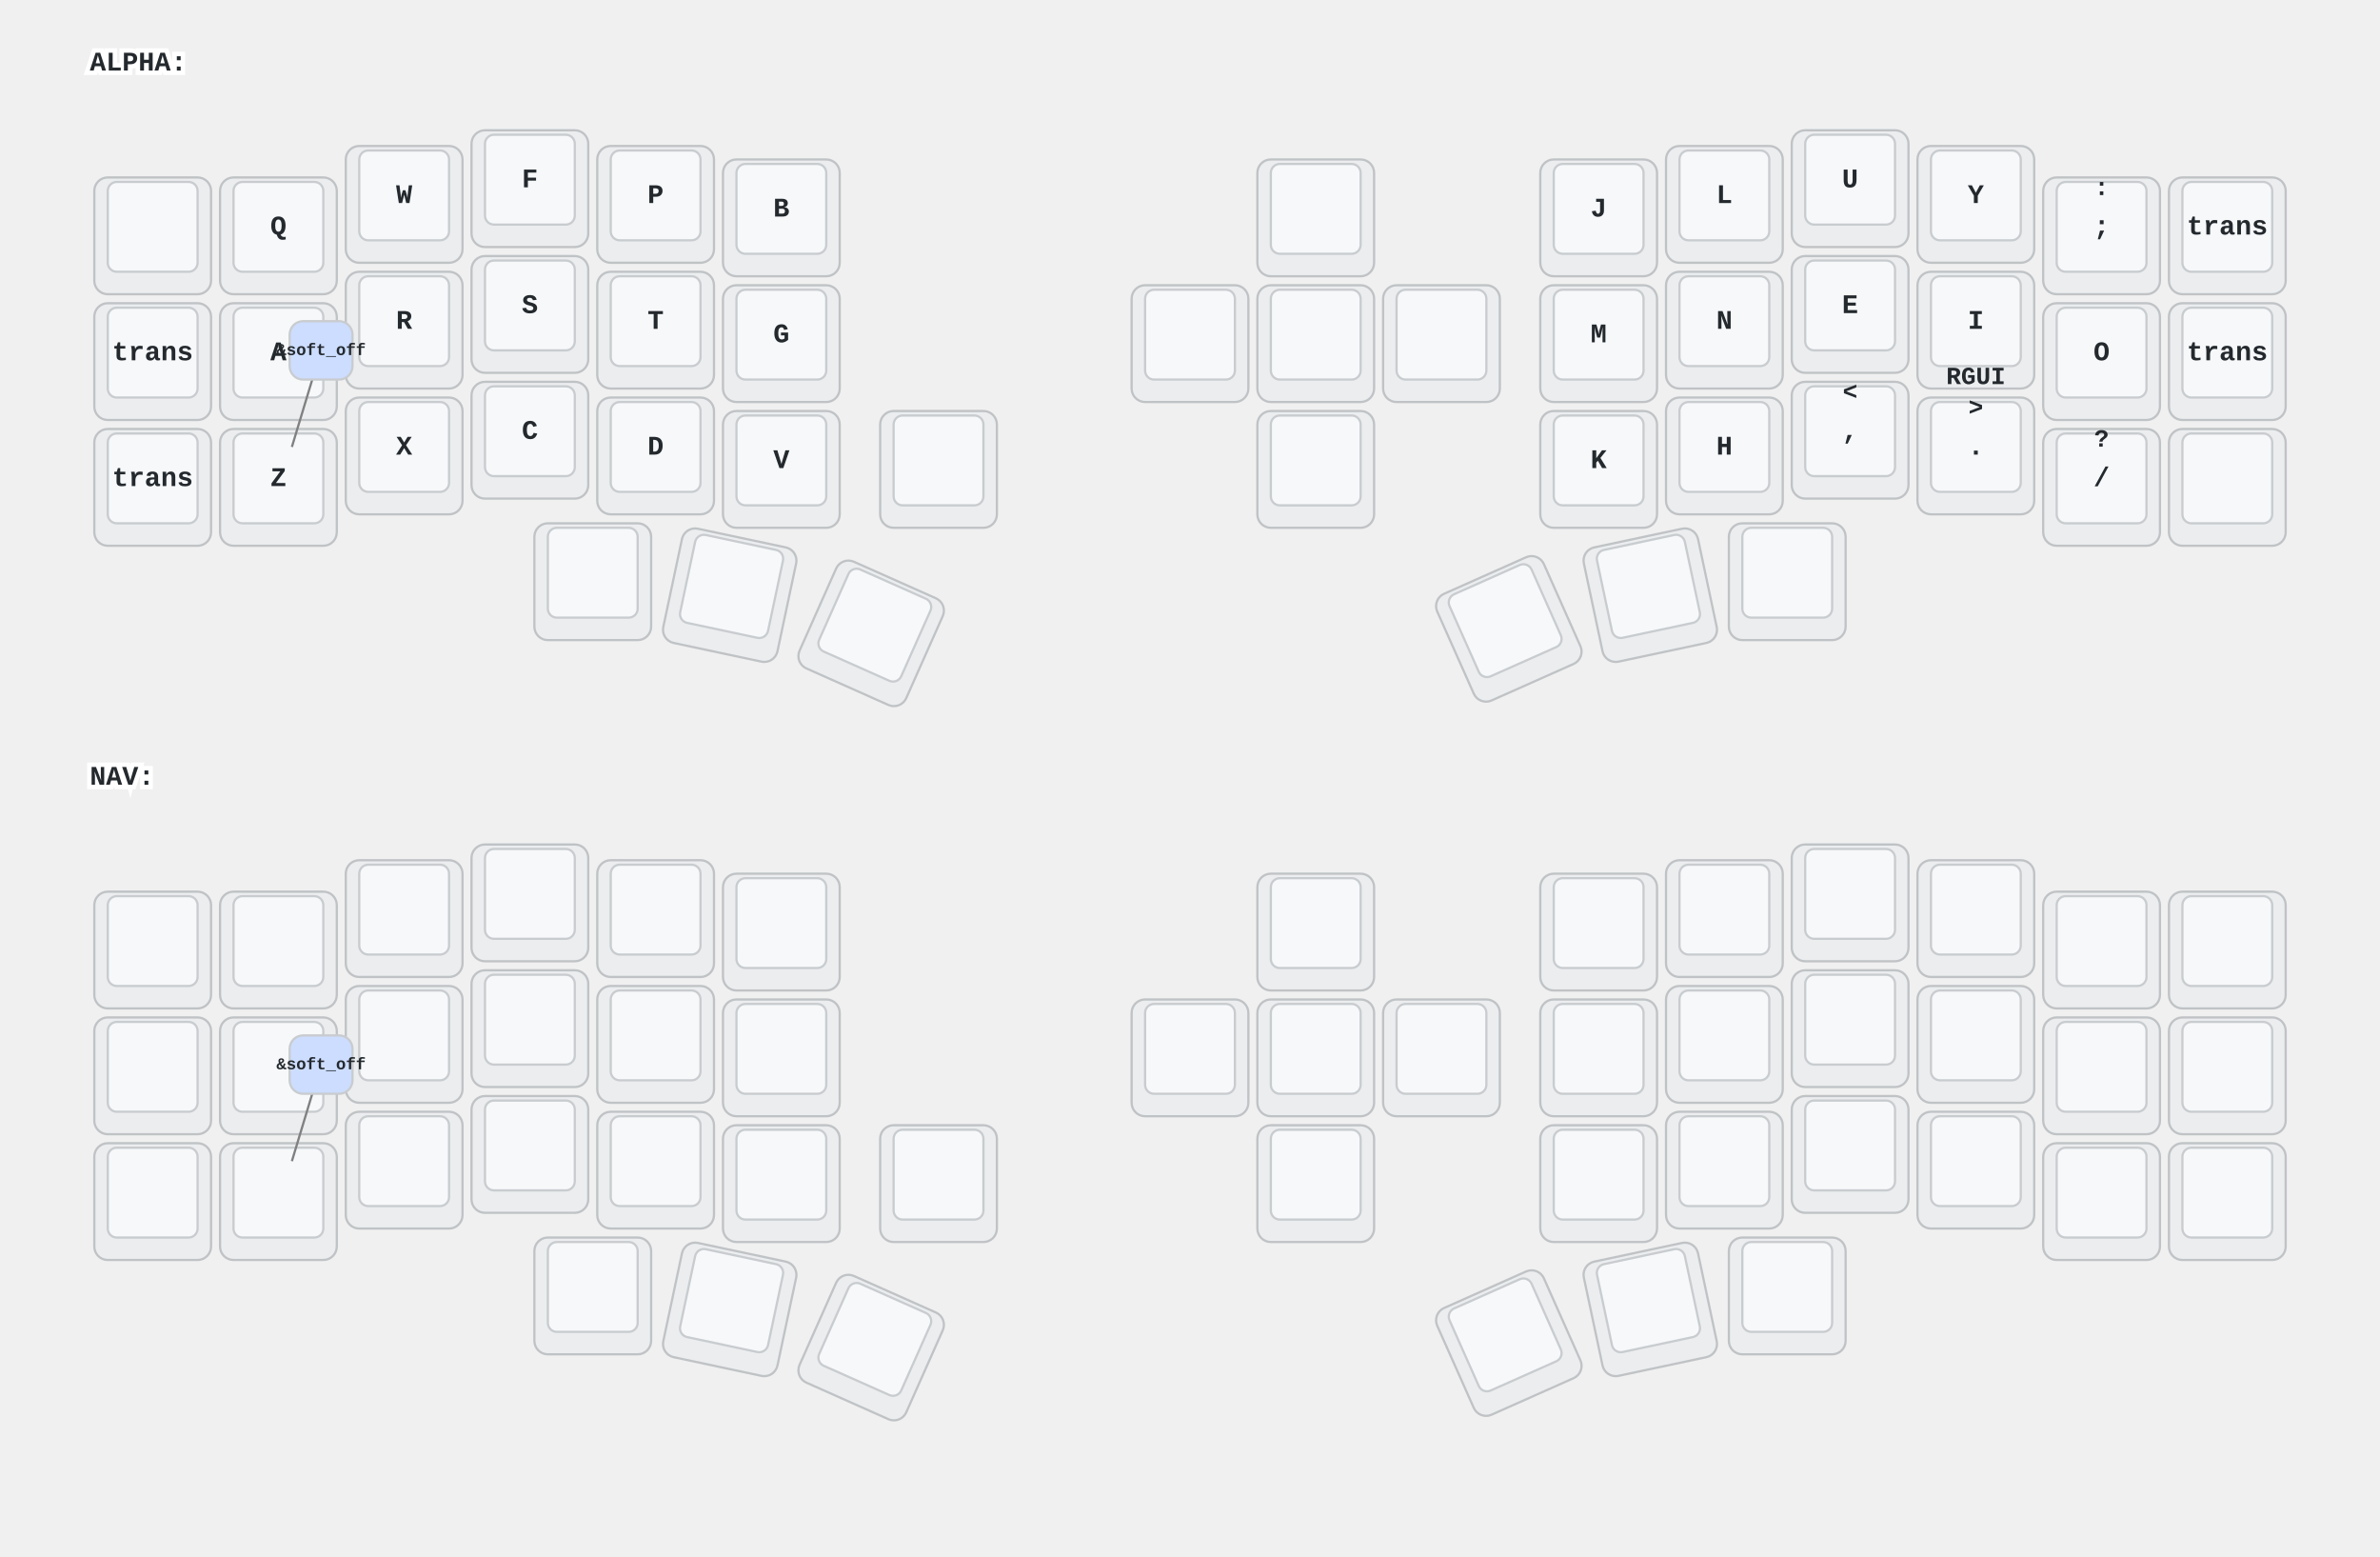
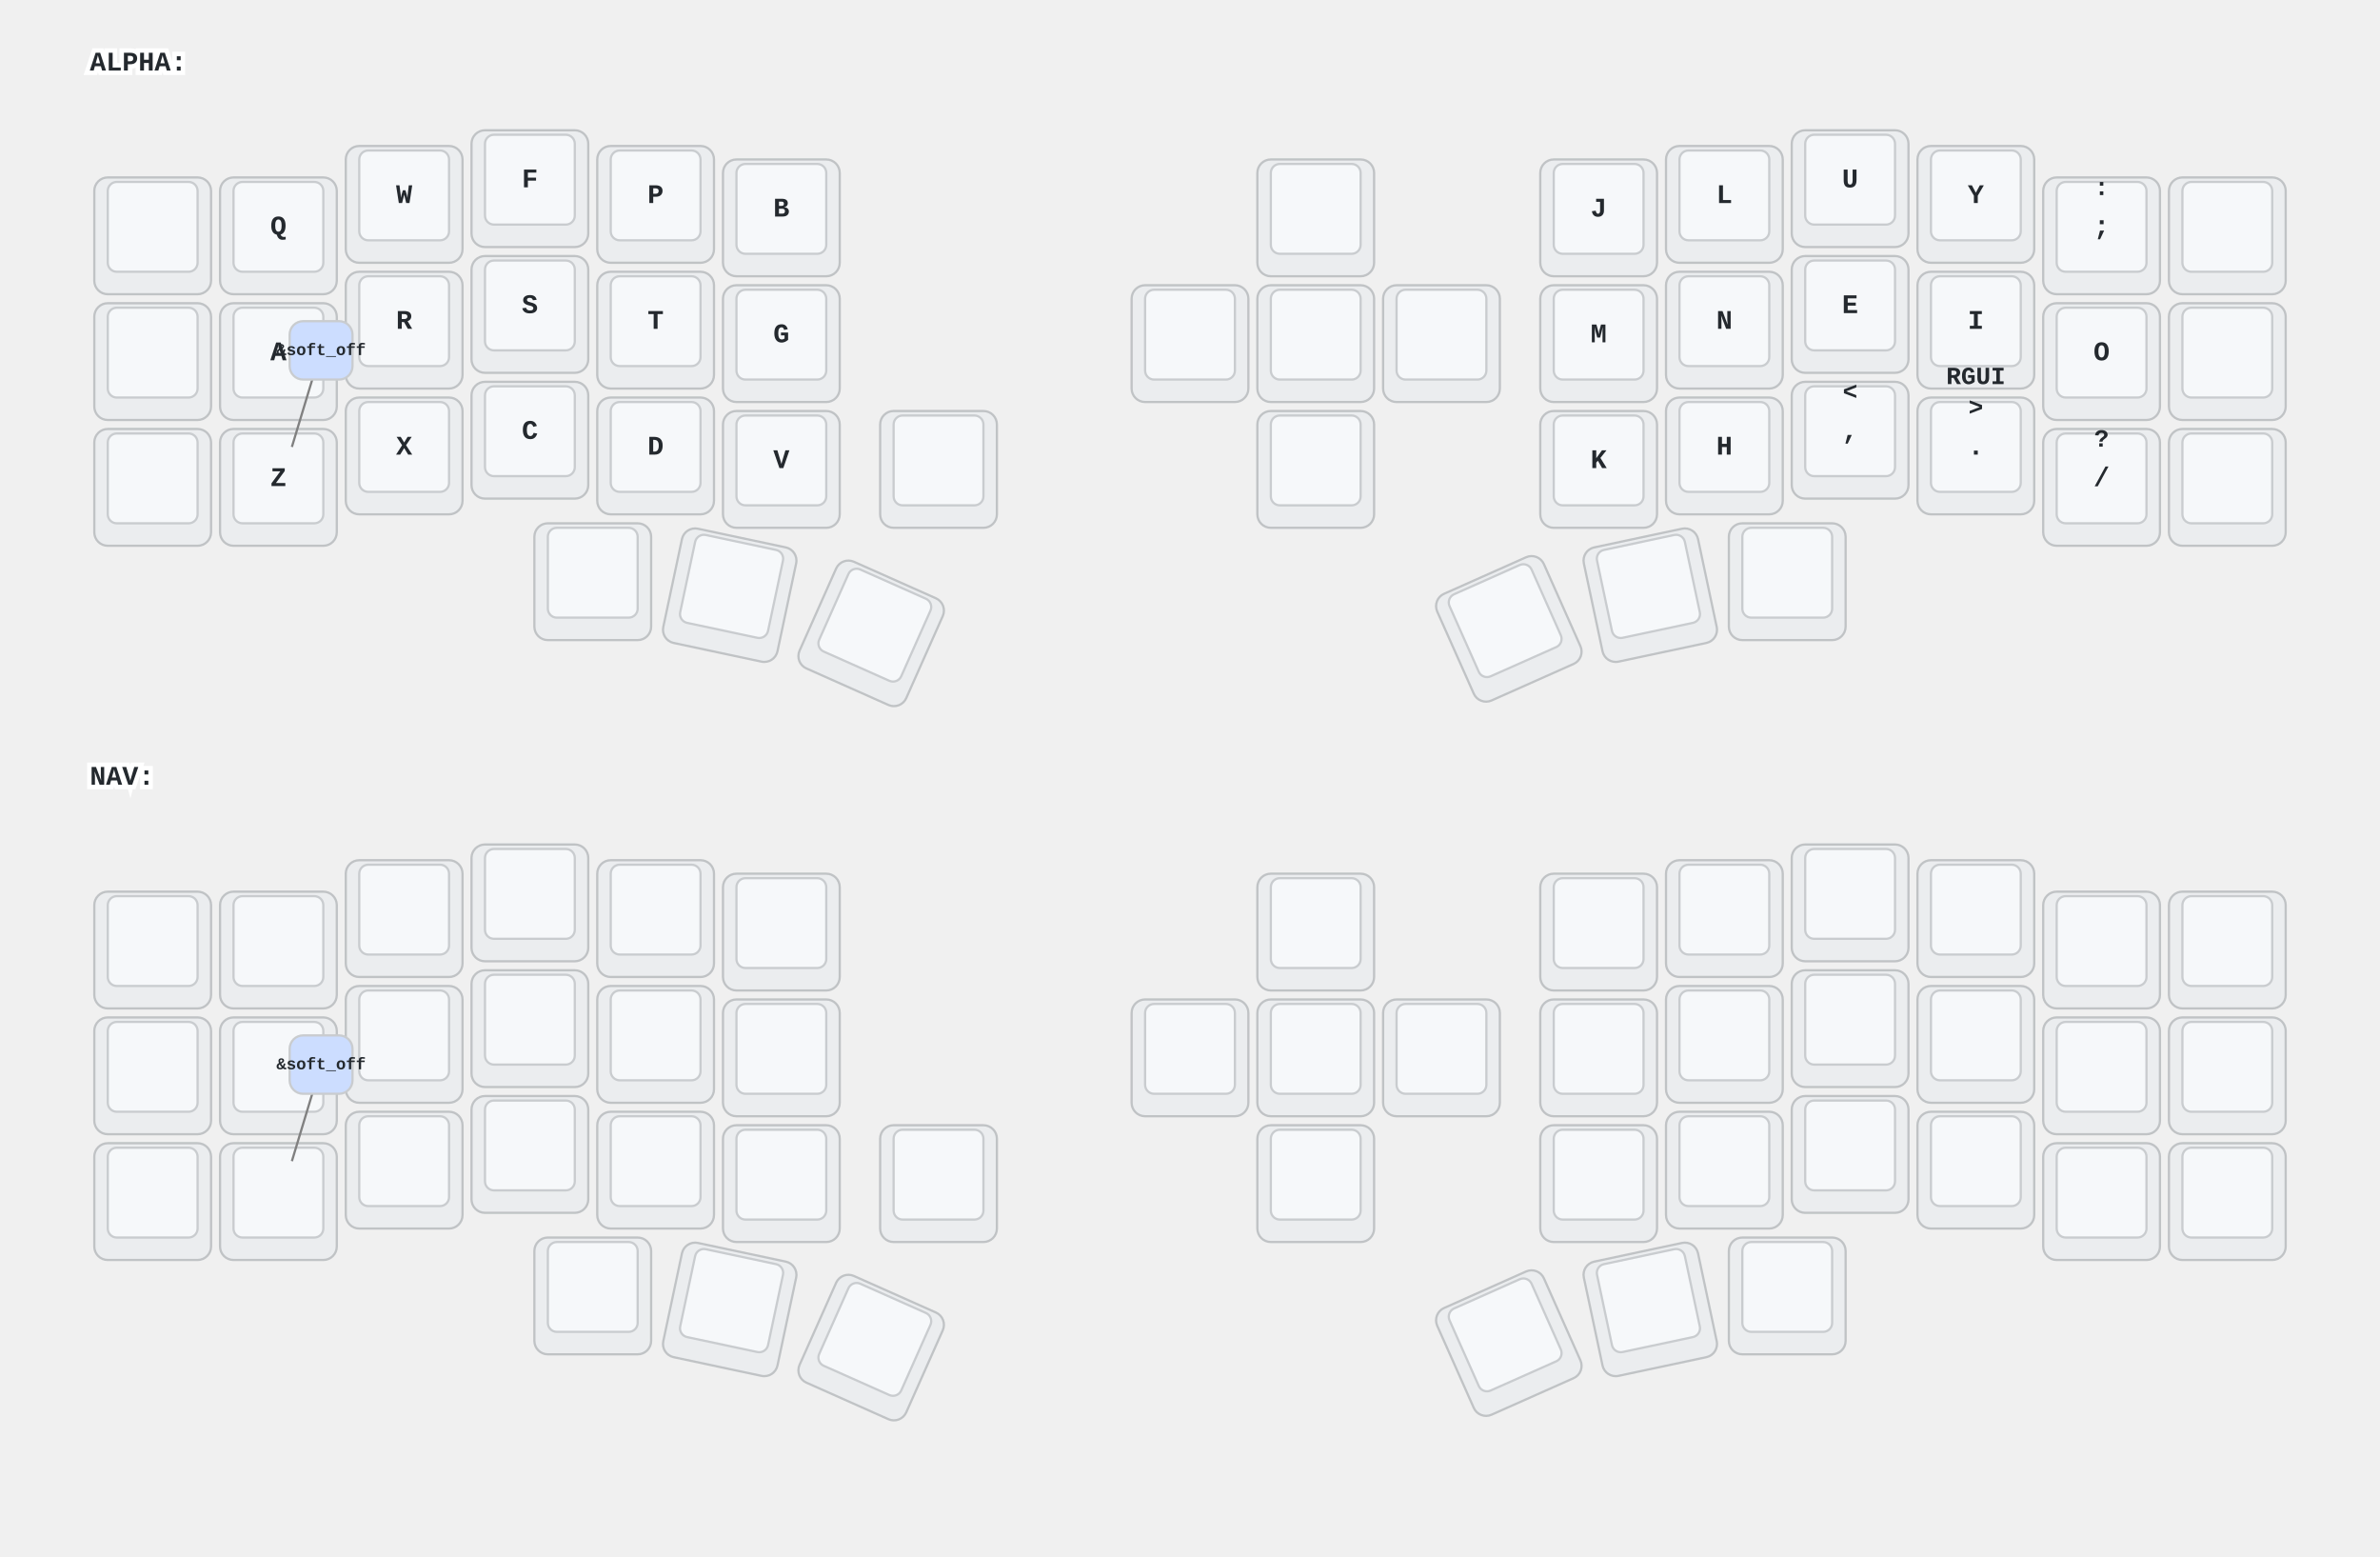
<svg xmlns="http://www.w3.org/2000/svg" xmlns:xlink="http://www.w3.org/1999/xlink" width="1060" height="693" viewBox="0 0 1060 693" class="keymap">
  <defs>/* start glyphs */
<svg id="mdi:apple-keyboard-command">
      <svg id="mdi-apple-keyboard-command" viewBox="0 0 24 24">
        <path d="M6,2A4,4 0 0,1 10,6V8H14V6A4,4 0 0,1 18,2A4,4 0 0,1 22,6A4,4 0 0,1 18,10H16V14H18A4,4 0 0,1 22,18A4,4 0 0,1 18,22A4,4 0 0,1 14,18V16H10V18A4,4 0 0,1 6,22A4,4 0 0,1 2,18A4,4 0 0,1 6,14H8V10H6A4,4 0 0,1 2,6A4,4 0 0,1 6,2M16,18A2,2 0 0,0 18,20A2,2 0 0,0 20,18A2,2 0 0,0 18,16H16V18M14,10H10V14H14V10M6,16A2,2 0 0,0 4,18A2,2 0 0,0 6,20A2,2 0 0,0 8,18V16H6M8,6A2,2 0 0,0 6,4A2,2 0 0,0 4,6A2,2 0 0,0 6,8H8V6M18,8A2,2 0 0,0 20,6A2,2 0 0,0 18,4A2,2 0 0,0 16,6V8H18Z" />
      </svg>
    </svg>
    <svg id="mdi:apple-keyboard-control">
      <svg id="mdi-apple-keyboard-control" viewBox="0 0 24 24">
        <path d="M19.78,11.78L18.36,13.19L12,6.83L5.64,13.19L4.22,11.78L12,4L19.78,11.78Z" />
      </svg>
    </svg>
    <svg id="mdi:apple-keyboard-option">
      <svg id="mdi-apple-keyboard-option" viewBox="0 0 24 24">
        <path d="M3,4H9.11L16.15,18H21V20H14.88L7.84,6H3V4M14,4H21V6H14V4Z" />
      </svg>
    </svg>
    <svg id="mdi:apple-keyboard-shift">
      <svg id="mdi-apple-keyboard-shift" viewBox="0 0 24 24">
        <path d="M15,18V12H17.17L12,6.83L6.83,12H9V18H15M12,4L22,14H17V20H7V14H2L12,4Z" />
      </svg>
    </svg>
    <svg id="mdi:arrow-down-bold">
      <svg id="mdi-arrow-down-bold" viewBox="0 0 24 24">
        <path d="M9,4H15V12H19.84L12,19.84L4.16,12H9V4Z" />
      </svg>
    </svg>
    <svg id="mdi:arrow-left-bold">
      <svg id="mdi-arrow-left-bold" viewBox="0 0 24 24">
        <path d="M20,9V15H12V19.84L4.16,12L12,4.16V9H20Z" />
      </svg>
    </svg>
    <svg id="mdi:arrow-right-bold">
      <svg id="mdi-arrow-right-bold" viewBox="0 0 24 24">
        <path d="M4,15V9H12V4.16L19.84,12L12,19.84V15H4Z" />
      </svg>
    </svg>
    <svg id="mdi:arrow-up-bold">
      <svg id="mdi-arrow-up-bold" viewBox="0 0 24 24">
        <path d="M15,20H9V12H4.16L12,4.16L19.84,12H15V20Z" />
      </svg>
    </svg>
    <svg id="mdi:backspace">
      <svg id="mdi-backspace" viewBox="0 0 24 24">
        <path d="M22,3H7C6.31,3 5.77,3.35 5.41,3.88L0,12L5.41,20.11C5.77,20.64 6.31,21 7,21H22A2,2 0 0,0 24,19V5A2,2 0 0,0 22,3M19,15.59L17.59,17L14,13.41L10.41,17L9,15.59L12.59,12L9,8.41L10.41,7L14,10.59L17.59,7L19,8.41L15.41,12" />
      </svg>
    </svg>
    <svg id="mdi:backspace-reverse-outline">
      <svg id="mdi-backspace-reverse-outline" viewBox="0 0 24 24">
        <path d="M5,15.59L6.41,17L10,13.41L13.59,17L15,15.59L11.41,12L15,8.41L13.59,7L10,10.59L6.41,7L5,8.41L8.59,12L5,15.59M2,3A2,2 0 0,0 0,5V19A2,2 0 0,0 2,21H17C17.69,21 18.23,20.64 18.59,20.11L24,12L18.59,3.88C18.23,3.35 17.69,3 17,3H2M2,5H17L21.72,12L17,19H2V5Z" />
      </svg>
    </svg>
    <svg id="mdi:keyboard-esc">
      <svg id="mdi-keyboard-esc" viewBox="0 0 24 24">
        <path d="M1 7H7V9H3V11H7V13H3V15H7V17H1V7M11 7H15V9H11V11H13C14.11 11 15 11.9 15 13V15C15 16.11 14.11 17 13 17H9V15H13V13H11C9.9 13 9 12.11 9 11V9C9 7.9 9.9 7 11 7M19 7H21C22.11 7 23 7.9 23 9V10H21V9H19V15H21V14H23V15C23 16.11 22.11 17 21 17H19C17.9 17 17 16.11 17 15V9C17 7.9 17.9 7 19 7Z" />
      </svg>
    </svg>
    <svg id="mdi:keyboard-return">
      <svg id="mdi-keyboard-return" viewBox="0 0 24 24">
        <path d="M19,7V11H5.83L9.41,7.41L8,6L2,12L8,18L9.41,16.58L5.83,13H21V7H19Z" />
      </svg>
    </svg>
    <svg id="mdi:keyboard-space">
      <svg id="mdi-keyboard-space" viewBox="0 0 24 24">
        <path d="M3 15H5V19H19V15H21V19C21 20.1 20.1 21 19 21H5C3.9 21 3 20.1 3 19V15Z" />
      </svg>
    </svg>
    <svg id="mdi:keyboard-tab">
      <svg id="mdi-keyboard-tab" viewBox="0 0 24 24">
        <path d="M20,18H22V6H20M11.59,7.41L15.17,11H1V13H15.17L11.59,16.58L13,18L19,12L13,6L11.59,7.41Z" />
      </svg>
    </svg>
    <svg id="mdi:minus-circle-outline">
      <svg id="mdi-minus-circle-outline" viewBox="0 0 24 24">
        <path d="M12,20C7.59,20 4,16.41 4,12C4,7.59 7.59,4 12,4C16.41,4 20,7.59 20,12C20,16.41 16.41,20 12,20M12,2A10,10 0 0,0 2,12A10,10 0 0,0 12,22A10,10 0 0,0 22,12A10,10 0 0,0 12,2M7,13H17V11H7" />
      </svg>
    </svg>
    <svg id="mdi:transfer">
      <svg id="mdi-transfer" viewBox="0 0 24 24">
        <path d="M8 4A2 2 0 0 0 6 6V10H8V6H16V9H13.5L17 12.5L20.5 9H18V6A2 2 0 0 0 16 4H8M3 12V14H11V12H3M3 15V17H11V15H3M13 15V17H21V15H13M3 18V20H11V18H3M13 18V20H21V18H13Z" />
      </svg>
    </svg>
  </defs>/* end glyphs */
<style>/* inherit to force styles through use tags */
svg path {
    fill: inherit;
}

/* font and background color specifications */
svg.keymap {
    font-family: SFMono-Regular,Consolas,Liberation Mono,Menlo,monospace;
    font-size: 14px;
    font-kerning: normal;
    text-rendering: optimizeLegibility;
    fill: #24292e;
}

/* default key styling */
rect.key {
    fill: #f6f8fa;
}

rect.key, rect.combo {
    stroke: #c9cccf;
    stroke-width: 1;
}

/* default key side styling, only used is draw_key_sides is set */
rect.side {
    filter: brightness(90%);
}

/* color accent for combo boxes */
rect.combo, rect.combo-separate {
    fill: #cdf;
}

/* color accent for held keys */
rect.held, rect.combo.held {
    fill: #fdd;
}

/* color accent for ghost (optional) keys */
rect.ghost, rect.combo.ghost {
    stroke-dasharray: 4, 4;
    stroke-width: 2;
}

text {
    text-anchor: middle;
    dominant-baseline: middle;
}

/* styling for layer labels */
text.label {
    font-weight: bold;
    text-anchor: start;
    stroke: white;
    stroke-width: 4;
    paint-order: stroke;
}

/* styling for optional footer */
text.footer {
    text-anchor: end;
    dominant-baseline: auto;
    stroke: white;
    stroke-width: 4;
    paint-order: stroke;
}

/* styling for combo tap, and key non-tap label text */
text.combo, text.hold, text.shifted, text.left, text.right {
    font-size: 11px;
}

text.hold {
    text-anchor: middle;
    dominant-baseline: auto;
}

text.shifted {
    text-anchor: middle;
    dominant-baseline: hanging;
}

text.left {
    text-anchor: start;
}

text.right {
    text-anchor: end;
}

text.layer-activator {
    text-decoration: underline;
}

/* styling for hold/shifted label text in combo box */
text.combo.hold, text.combo.shifted, text.combo.left, text.combo.right {
    font-size: 8px;
}

/* lighter symbol for transparent keys */
text.trans {
    fill: #7b7e81;
}

/* styling for combo dendrons */
path.combo {
    stroke-width: 1;
    stroke: gray;
    fill: none;
}

/* Start Tabler Icons Cleanup */
/* cannot use height/width with glyphs */
.icon-tabler &gt; path {
    fill: inherit;
    stroke: inherit;
    stroke-width: 2;
}
/* hide tabler's default box */
.icon-tabler &gt; path[stroke="none"][fill="none"] {
    visibility: hidden;
}
/* End Tabler Icons Cleanup */

/* For default sytles, see https://github.com/caksoylar/keymap-drawer/blob/main/keymap_drawer/config.py#L85 */

svg.keymap {
  font-family: Ubuntu Mono, Inconsolata, Consolas, Liberation Mono, Menlo, monospace;
  font-size: 12px;
  font-weight: bold;
  text-rendering: optimizeLegibility;
}

/* Color accent for held keys */
rect.held, rect.combo.held {
    fill: #ffc;
}

/* Technique borrowed and extended from https://github.com/englmaxi/zmk-config/blob/master/keymap-drawer/config.yaml */
.sym_sub_text.tap {
  translate: -5px 2px;
  font-size: 20px;
}
.sym_sub_text.shifted {
  translate: 10px 13px;
  font-size: 10px;
  opacity: 1.0;
}
.combo.sym_sub_text.tap {
  translate: -1px 1px;
}
.combo.sym_sub_text.shifted {
  translate: 7px 5px;
  font-size: 10px;
  opacity: 1.0;
}

/* Toggle */
.toggle.shifted {
  translate: -10px 12px;
}

.toggle.hold {
  translate: 13px -23px;
}

/* Variant for tap-dances */
.tap_dance.tap {
  translate: -7px 0px;
  font-size: 12px;
}
.tap_dance.shifted {
  translate: 7px 17px;
  font-size: 12px;
  opacity: 1.0;
}

/* Variant for symbol next to symbol */
.sym_by_sym.tap {
  translate: -6px 0px;
}
.sym_by_sym.shifted {
  translate: 10px 12px;
  opacity: 1.0;
}

.combo.sym_by_sym.tap {
  translate: -35px 0px;
}
.combo.sym_by_sym.shifted {
  translate: 35px 20px;
  opacity: 1.0;
}

.combo.sym_by_sym.hold {
  visibility: hidden;
}

/* hide hold box for combo sym_by_sym */
.combo.sym_by_sym.hold &gt; path[stroke="none"][fill="none"] {
  visibility: hidden;
}
</style>
  <g transform="translate(40, 0)" class="layer-ALPHA">
    <text x="0" y="28" class="label" id="ALPHA">ALPHA:</text>
    <g transform="translate(0, 56)">
      <g transform="translate(28, 49)" class="key none keypos-0">
        <rect rx="6" ry="6" x="-26" y="-26" width="52" height="52" class="key none side" />
        <rect rx="4" ry="4" x="-20" y="-24" width="40" height="40" class="key none" />
        <use href="#mdi:minus-circle-outline" xlink:href="#mdi:minus-circle-outline" x="-9" y="-13" height="18" width="18.0" class="key none tap glyph mdi:minus-circle-outline" />
      </g>
      <g transform="translate(84, 49)" class="key keypos-1">
        <rect rx="6" ry="6" x="-26" y="-26" width="52" height="52" class="key side" />
        <rect rx="4" ry="4" x="-20" y="-24" width="40" height="40" class="key" />
        <text x="0" y="-4" class="key tap">Q</text>
      </g>
      <g transform="translate(140, 35)" class="key keypos-2">
        <rect rx="6" ry="6" x="-26" y="-26" width="52" height="52" class="key side" />
        <rect rx="4" ry="4" x="-20" y="-24" width="40" height="40" class="key" />
        <text x="0" y="-4" class="key tap">W</text>
      </g>
      <g transform="translate(196, 28)" class="key keypos-3">
        <rect rx="6" ry="6" x="-26" y="-26" width="52" height="52" class="key side" />
        <rect rx="4" ry="4" x="-20" y="-24" width="40" height="40" class="key" />
        <text x="0" y="-4" class="key tap">F</text>
      </g>
      <g transform="translate(252, 35)" class="key keypos-4">
        <rect rx="6" ry="6" x="-26" y="-26" width="52" height="52" class="key side" />
        <rect rx="4" ry="4" x="-20" y="-24" width="40" height="40" class="key" />
        <text x="0" y="-4" class="key tap">P</text>
      </g>
      <g transform="translate(308, 41)" class="key keypos-5">
        <rect rx="6" ry="6" x="-26" y="-26" width="52" height="52" class="key side" />
        <rect rx="4" ry="4" x="-20" y="-24" width="40" height="40" class="key" />
        <text x="0" y="-4" class="key tap">B</text>
      </g>
      <g transform="translate(546, 41)" class="key trans keypos-6">
        <rect rx="6" ry="6" x="-26" y="-26" width="52" height="52" class="key trans side" />
        <rect rx="4" ry="4" x="-20" y="-24" width="40" height="40" class="key trans" />
        <use href="#mdi:transfer" xlink:href="#mdi:transfer" x="-9" y="-13" height="18" width="18.0" class="key trans tap glyph mdi:transfer" />
      </g>
      <g transform="translate(672, 41)" class="key keypos-7">
        <rect rx="6" ry="6" x="-26" y="-26" width="52" height="52" class="key side" />
        <rect rx="4" ry="4" x="-20" y="-24" width="40" height="40" class="key" />
        <text x="0" y="-4" class="key tap">J</text>
      </g>
      <g transform="translate(728, 35)" class="key keypos-8">
        <rect rx="6" ry="6" x="-26" y="-26" width="52" height="52" class="key side" />
        <rect rx="4" ry="4" x="-20" y="-24" width="40" height="40" class="key" />
        <text x="0" y="-4" class="key tap">L</text>
      </g>
      <g transform="translate(784, 28)" class="key keypos-9">
        <rect rx="6" ry="6" x="-26" y="-26" width="52" height="52" class="key side" />
        <rect rx="4" ry="4" x="-20" y="-24" width="40" height="40" class="key" />
        <text x="0" y="-4" class="key tap">U</text>
      </g>
      <g transform="translate(840, 35)" class="key keypos-10">
        <rect rx="6" ry="6" x="-26" y="-26" width="52" height="52" class="key side" />
        <rect rx="4" ry="4" x="-20" y="-24" width="40" height="40" class="key" />
        <text x="0" y="-4" class="key tap">Y</text>
      </g>
      <g transform="translate(896, 49)" class="key keypos-11">
        <rect rx="6" ry="6" x="-26" y="-26" width="52" height="52" class="key side" />
        <rect rx="4" ry="4" x="-20" y="-24" width="40" height="40" class="key" />
        <text x="0" y="-4" class="key tap">;</text>
        <text x="0" y="-24" class="key shifted">:</text>
      </g>
-       <g transform="translate(952, 49)" class="key keypos-12">
-         <rect rx="6" ry="6" x="-26" y="-26" width="52" height="52" class="key side" />
-         <rect rx="4" ry="4" x="-20" y="-24" width="40" height="40" class="key" />
-         <text x="0" y="-4" class="key tap">trans</text>
-       </g>
-       <g transform="translate(28, 105)" class="key keypos-13">
-         <rect rx="6" ry="6" x="-26" y="-26" width="52" height="52" class="key side" />
-         <rect rx="4" ry="4" x="-20" y="-24" width="40" height="40" class="key" />
-         <text x="0" y="-4" class="key tap">trans</text>
+       <g transform="translate(952, 49)" class="key none keypos-12">
+         <rect rx="6" ry="6" x="-26" y="-26" width="52" height="52" class="key none side" />
+         <rect rx="4" ry="4" x="-20" y="-24" width="40" height="40" class="key none" />
+         <use href="#mdi:minus-circle-outline" xlink:href="#mdi:minus-circle-outline" x="-9" y="-13" height="18" width="18.0" class="key none tap glyph mdi:minus-circle-outline" />
+       </g>
+       <g transform="translate(28, 105)" class="key none keypos-13">
+         <rect rx="6" ry="6" x="-26" y="-26" width="52" height="52" class="key none side" />
+         <rect rx="4" ry="4" x="-20" y="-24" width="40" height="40" class="key none" />
+         <use href="#mdi:minus-circle-outline" xlink:href="#mdi:minus-circle-outline" x="-9" y="-13" height="18" width="18.0" class="key none tap glyph mdi:minus-circle-outline" />
      </g>
      <g transform="translate(84, 105)" class="key keypos-14">
        <rect rx="6" ry="6" x="-26" y="-26" width="52" height="52" class="key side" />
        <rect rx="4" ry="4" x="-20" y="-24" width="40" height="40" class="key" />
        <text x="0" y="-4" class="key tap">A</text>
        <use href="#mdi:apple-keyboard-command" xlink:href="#mdi:apple-keyboard-command" x="-8" y="9" height="15" width="15.0" class="key hold glyph mdi:apple-keyboard-command" />
      </g>
      <g transform="translate(140, 91)" class="key keypos-15">
        <rect rx="6" ry="6" x="-26" y="-26" width="52" height="52" class="key side" />
        <rect rx="4" ry="4" x="-20" y="-24" width="40" height="40" class="key" />
        <text x="0" y="-4" class="key tap">R</text>
        <use href="#mdi:apple-keyboard-option" xlink:href="#mdi:apple-keyboard-option" x="-8" y="9" height="15" width="15.0" class="key hold glyph mdi:apple-keyboard-option" />
      </g>
      <g transform="translate(196, 84)" class="key keypos-16">
        <rect rx="6" ry="6" x="-26" y="-26" width="52" height="52" class="key side" />
        <rect rx="4" ry="4" x="-20" y="-24" width="40" height="40" class="key" />
        <text x="0" y="-4" class="key tap">S</text>
        <use href="#mdi:apple-keyboard-control" xlink:href="#mdi:apple-keyboard-control" x="-8" y="9" height="15" width="15.0" class="key hold glyph mdi:apple-keyboard-control" />
      </g>
      <g transform="translate(252, 91)" class="key keypos-17">
        <rect rx="6" ry="6" x="-26" y="-26" width="52" height="52" class="key side" />
        <rect rx="4" ry="4" x="-20" y="-24" width="40" height="40" class="key" />
        <text x="0" y="-4" class="key tap">T</text>
        <use href="#mdi:apple-keyboard-shift" xlink:href="#mdi:apple-keyboard-shift" x="-8" y="9" height="15" width="15.0" class="key hold glyph mdi:apple-keyboard-shift" />
      </g>
      <g transform="translate(308, 97)" class="key keypos-18">
        <rect rx="6" ry="6" x="-26" y="-26" width="52" height="52" class="key side" />
        <rect rx="4" ry="4" x="-20" y="-24" width="40" height="40" class="key" />
        <text x="0" y="-4" class="key tap">G</text>
      </g>
      <g transform="translate(490, 97)" class="key trans keypos-19">
        <rect rx="6" ry="6" x="-26" y="-26" width="52" height="52" class="key trans side" />
        <rect rx="4" ry="4" x="-20" y="-24" width="40" height="40" class="key trans" />
        <use href="#mdi:transfer" xlink:href="#mdi:transfer" x="-9" y="-13" height="18" width="18.0" class="key trans tap glyph mdi:transfer" />
      </g>
      <g transform="translate(546, 97)" class="key trans keypos-20">
        <rect rx="6" ry="6" x="-26" y="-26" width="52" height="52" class="key trans side" />
        <rect rx="4" ry="4" x="-20" y="-24" width="40" height="40" class="key trans" />
        <use href="#mdi:transfer" xlink:href="#mdi:transfer" x="-9" y="-13" height="18" width="18.0" class="key trans tap glyph mdi:transfer" />
      </g>
      <g transform="translate(602, 97)" class="key trans keypos-21">
        <rect rx="6" ry="6" x="-26" y="-26" width="52" height="52" class="key trans side" />
        <rect rx="4" ry="4" x="-20" y="-24" width="40" height="40" class="key trans" />
        <use href="#mdi:transfer" xlink:href="#mdi:transfer" x="-9" y="-13" height="18" width="18.0" class="key trans tap glyph mdi:transfer" />
      </g>
      <g transform="translate(672, 97)" class="key keypos-22">
        <rect rx="6" ry="6" x="-26" y="-26" width="52" height="52" class="key side" />
        <rect rx="4" ry="4" x="-20" y="-24" width="40" height="40" class="key" />
        <text x="0" y="-4" class="key tap">M</text>
        <use href="#mdi:apple-keyboard-shift" xlink:href="#mdi:apple-keyboard-shift" x="-8" y="9" height="15" width="15.0" class="key hold glyph mdi:apple-keyboard-shift" />
      </g>
      <g transform="translate(728, 91)" class="key keypos-23">
        <rect rx="6" ry="6" x="-26" y="-26" width="52" height="52" class="key side" />
        <rect rx="4" ry="4" x="-20" y="-24" width="40" height="40" class="key" />
        <text x="0" y="-4" class="key tap">N</text>
        <use href="#mdi:apple-keyboard-control" xlink:href="#mdi:apple-keyboard-control" x="-8" y="9" height="15" width="15.0" class="key hold glyph mdi:apple-keyboard-control" />
      </g>
      <g transform="translate(784, 84)" class="key keypos-24">
        <rect rx="6" ry="6" x="-26" y="-26" width="52" height="52" class="key side" />
        <rect rx="4" ry="4" x="-20" y="-24" width="40" height="40" class="key" />
        <text x="0" y="-4" class="key tap">E</text>
        <use href="#mdi:apple-keyboard-option" xlink:href="#mdi:apple-keyboard-option" x="-8" y="9" height="15" width="15.0" class="key hold glyph mdi:apple-keyboard-option" />
      </g>
      <g transform="translate(840, 91)" class="key keypos-25">
        <rect rx="6" ry="6" x="-26" y="-26" width="52" height="52" class="key side" />
        <rect rx="4" ry="4" x="-20" y="-24" width="40" height="40" class="key" />
        <text x="0" y="-4" class="key tap">I</text>
        <text x="0" y="24" class="key hold">RGUI</text>
      </g>
      <g transform="translate(896, 105)" class="key keypos-26">
        <rect rx="6" ry="6" x="-26" y="-26" width="52" height="52" class="key side" />
        <rect rx="4" ry="4" x="-20" y="-24" width="40" height="40" class="key" />
        <text x="0" y="-4" class="key tap">O</text>
      </g>
-       <g transform="translate(952, 105)" class="key keypos-27">
-         <rect rx="6" ry="6" x="-26" y="-26" width="52" height="52" class="key side" />
-         <rect rx="4" ry="4" x="-20" y="-24" width="40" height="40" class="key" />
-         <text x="0" y="-4" class="key tap">trans</text>
-       </g>
-       <g transform="translate(28, 161)" class="key keypos-28">
-         <rect rx="6" ry="6" x="-26" y="-26" width="52" height="52" class="key side" />
-         <rect rx="4" ry="4" x="-20" y="-24" width="40" height="40" class="key" />
-         <text x="0" y="-4" class="key tap">trans</text>
+       <g transform="translate(952, 105)" class="key none keypos-27">
+         <rect rx="6" ry="6" x="-26" y="-26" width="52" height="52" class="key none side" />
+         <rect rx="4" ry="4" x="-20" y="-24" width="40" height="40" class="key none" />
+         <use href="#mdi:minus-circle-outline" xlink:href="#mdi:minus-circle-outline" x="-9" y="-13" height="18" width="18.0" class="key none tap glyph mdi:minus-circle-outline" />
+       </g>
+       <g transform="translate(28, 161)" class="key none keypos-28">
+         <rect rx="6" ry="6" x="-26" y="-26" width="52" height="52" class="key none side" />
+         <rect rx="4" ry="4" x="-20" y="-24" width="40" height="40" class="key none" />
+         <use href="#mdi:minus-circle-outline" xlink:href="#mdi:minus-circle-outline" x="-9" y="-13" height="18" width="18.0" class="key none tap glyph mdi:minus-circle-outline" />
      </g>
      <g transform="translate(84, 161)" class="key keypos-29">
        <rect rx="6" ry="6" x="-26" y="-26" width="52" height="52" class="key side" />
        <rect rx="4" ry="4" x="-20" y="-24" width="40" height="40" class="key" />
        <text x="0" y="-4" class="key tap">Z</text>
      </g>
      <g transform="translate(140, 147)" class="key keypos-30">
        <rect rx="6" ry="6" x="-26" y="-26" width="52" height="52" class="key side" />
        <rect rx="4" ry="4" x="-20" y="-24" width="40" height="40" class="key" />
        <text x="0" y="-4" class="key tap">X</text>
      </g>
      <g transform="translate(196, 140)" class="key keypos-31">
        <rect rx="6" ry="6" x="-26" y="-26" width="52" height="52" class="key side" />
        <rect rx="4" ry="4" x="-20" y="-24" width="40" height="40" class="key" />
        <text x="0" y="-4" class="key tap">C</text>
      </g>
      <g transform="translate(252, 147)" class="key keypos-32">
        <rect rx="6" ry="6" x="-26" y="-26" width="52" height="52" class="key side" />
        <rect rx="4" ry="4" x="-20" y="-24" width="40" height="40" class="key" />
        <text x="0" y="-4" class="key tap">D</text>
      </g>
      <g transform="translate(308, 153)" class="key keypos-33">
        <rect rx="6" ry="6" x="-26" y="-26" width="52" height="52" class="key side" />
        <rect rx="4" ry="4" x="-20" y="-24" width="40" height="40" class="key" />
        <text x="0" y="-4" class="key tap">V</text>
      </g>
      <g transform="translate(378, 153)" class="key trans keypos-34">
        <rect rx="6" ry="6" x="-26" y="-26" width="52" height="52" class="key trans side" />
        <rect rx="4" ry="4" x="-20" y="-24" width="40" height="40" class="key trans" />
        <use href="#mdi:transfer" xlink:href="#mdi:transfer" x="-9" y="-13" height="18" width="18.0" class="key trans tap glyph mdi:transfer" />
      </g>
      <g transform="translate(546, 153)" class="key trans keypos-35">
        <rect rx="6" ry="6" x="-26" y="-26" width="52" height="52" class="key trans side" />
        <rect rx="4" ry="4" x="-20" y="-24" width="40" height="40" class="key trans" />
        <use href="#mdi:transfer" xlink:href="#mdi:transfer" x="-9" y="-13" height="18" width="18.0" class="key trans tap glyph mdi:transfer" />
      </g>
      <g transform="translate(672, 153)" class="key keypos-36">
        <rect rx="6" ry="6" x="-26" y="-26" width="52" height="52" class="key side" />
        <rect rx="4" ry="4" x="-20" y="-24" width="40" height="40" class="key" />
        <text x="0" y="-4" class="key tap">K</text>
      </g>
      <g transform="translate(728, 147)" class="key keypos-37">
        <rect rx="6" ry="6" x="-26" y="-26" width="52" height="52" class="key side" />
        <rect rx="4" ry="4" x="-20" y="-24" width="40" height="40" class="key" />
        <text x="0" y="-4" class="key tap">H</text>
      </g>
      <g transform="translate(784, 140)" class="key keypos-38">
        <rect rx="6" ry="6" x="-26" y="-26" width="52" height="52" class="key side" />
        <rect rx="4" ry="4" x="-20" y="-24" width="40" height="40" class="key" />
        <text x="0" y="-4" class="key tap">,</text>
        <text x="0" y="-24" class="key shifted">&lt;</text>
      </g>
      <g transform="translate(840, 147)" class="key keypos-39">
        <rect rx="6" ry="6" x="-26" y="-26" width="52" height="52" class="key side" />
        <rect rx="4" ry="4" x="-20" y="-24" width="40" height="40" class="key" />
        <text x="0" y="-4" class="key tap">.</text>
        <text x="0" y="-24" class="key shifted">&gt;</text>
      </g>
      <g transform="translate(896, 161)" class="key keypos-40">
        <rect rx="6" ry="6" x="-26" y="-26" width="52" height="52" class="key side" />
        <rect rx="4" ry="4" x="-20" y="-24" width="40" height="40" class="key" />
        <text x="0" y="-4" class="key tap">/</text>
        <text x="0" y="-24" class="key shifted">?</text>
      </g>
-       <g transform="translate(952, 161)" class="key trans keypos-41">
-         <rect rx="6" ry="6" x="-26" y="-26" width="52" height="52" class="key trans side" />
-         <rect rx="4" ry="4" x="-20" y="-24" width="40" height="40" class="key trans" />
-         <use href="#mdi:transfer" xlink:href="#mdi:transfer" x="-9" y="-13" height="18" width="18.0" class="key trans tap glyph mdi:transfer" />
+       <g transform="translate(952, 161)" class="key none keypos-41">
+         <rect rx="6" ry="6" x="-26" y="-26" width="52" height="52" class="key none side" />
+         <rect rx="4" ry="4" x="-20" y="-24" width="40" height="40" class="key none" />
+         <use href="#mdi:minus-circle-outline" xlink:href="#mdi:minus-circle-outline" x="-9" y="-13" height="18" width="18.0" class="key none tap glyph mdi:minus-circle-outline" />
      </g>
      <g transform="translate(224, 203)" class="key keypos-42">
        <rect rx="6" ry="6" x="-26" y="-26" width="52" height="52" class="key side" />
        <rect rx="4" ry="4" x="-20" y="-24" width="40" height="40" class="key" />
        <use href="#mdi:keyboard-esc" xlink:href="#mdi:keyboard-esc" x="-9" y="-13" height="18" width="18.0" class="key tap glyph mdi:keyboard-esc" />
      </g>
      <g transform="translate(285, 209) rotate(12.0)" class="key keypos-43">
        <rect rx="6" ry="6" x="-26" y="-26" width="52" height="52" class="key side" />
        <rect rx="4" ry="4" x="-20" y="-24" width="40" height="40" class="key" />
        <use href="#mdi:keyboard-space" xlink:href="#mdi:keyboard-space" x="-9" y="-13" height="18" width="18.0" class="key tap glyph mdi:keyboard-space" />
      </g>
      <g transform="translate(348, 226) rotate(24.0)" class="key keypos-44">
        <rect rx="6" ry="6" x="-26" y="-26" width="52" height="52" class="key side" />
        <rect rx="4" ry="4" x="-20" y="-24" width="40" height="40" class="key" />
        <use href="#mdi:keyboard-tab" xlink:href="#mdi:keyboard-tab" x="-9" y="-13" height="18" width="18.0" class="key tap glyph mdi:keyboard-tab" />
      </g>
      <g transform="translate(632, 224) rotate(-24.0)" class="key enter keypos-45">
        <rect rx="6" ry="6" x="-26" y="-26" width="52" height="52" class="key enter side" />
        <rect rx="4" ry="4" x="-20" y="-24" width="40" height="40" class="key enter" />
        <use href="#mdi:keyboard-return" xlink:href="#mdi:keyboard-return" x="-9" y="-13" height="18" width="18.0" class="key enter tap glyph mdi:keyboard-return" />
      </g>
      <g transform="translate(695, 209) rotate(-12.0)" class="key backspace keypos-46">
        <rect rx="6" ry="6" x="-26" y="-26" width="52" height="52" class="key backspace side" />
        <rect rx="4" ry="4" x="-20" y="-24" width="40" height="40" class="key backspace" />
        <use href="#mdi:backspace" xlink:href="#mdi:backspace" x="-9" y="-13" height="18" width="18.0" class="key backspace tap glyph mdi:backspace" />
      </g>
      <g transform="translate(756, 203)" class="key keypos-47">
        <rect rx="6" ry="6" x="-26" y="-26" width="52" height="52" class="key side" />
        <rect rx="4" ry="4" x="-20" y="-24" width="40" height="40" class="key" />
        <use href="#mdi:backspace-reverse-outline" xlink:href="#mdi:backspace-reverse-outline" x="-9" y="-13" height="18" width="18.0" class="key tap glyph mdi:backspace-reverse-outline" />
      </g>
      <g class="combo combopos-0">
        <path d="M103,100 l-13,43" class="combo" />
        <rect rx="6" ry="6" x="89" y="87" width="28" height="26" class="combo" />
        <text x="103" y="100" class="combo tap">
          <tspan style="font-size: 67%">&amp;soft_off</tspan>
        </text>
      </g>
    </g>
  </g>
  <g transform="translate(40, 318)" class="layer-NAV">
    <text x="0" y="28" class="label" id="NAV">NAV:</text>
    <g transform="translate(0, 56)">
      <g transform="translate(28, 49)" class="key trans keypos-0">
        <rect rx="6" ry="6" x="-26" y="-26" width="52" height="52" class="key trans side" />
        <rect rx="4" ry="4" x="-20" y="-24" width="40" height="40" class="key trans" />
        <use href="#mdi:transfer" xlink:href="#mdi:transfer" x="-9" y="-13" height="18" width="18.0" class="key trans tap glyph mdi:transfer" />
      </g>
      <g transform="translate(84, 49)" class="key trans keypos-1">
        <rect rx="6" ry="6" x="-26" y="-26" width="52" height="52" class="key trans side" />
        <rect rx="4" ry="4" x="-20" y="-24" width="40" height="40" class="key trans" />
        <use href="#mdi:transfer" xlink:href="#mdi:transfer" x="-9" y="-13" height="18" width="18.0" class="key trans tap glyph mdi:transfer" />
      </g>
      <g transform="translate(140, 35)" class="key trans keypos-2">
        <rect rx="6" ry="6" x="-26" y="-26" width="52" height="52" class="key trans side" />
        <rect rx="4" ry="4" x="-20" y="-24" width="40" height="40" class="key trans" />
        <use href="#mdi:transfer" xlink:href="#mdi:transfer" x="-9" y="-13" height="18" width="18.0" class="key trans tap glyph mdi:transfer" />
      </g>
      <g transform="translate(196, 28)" class="key trans keypos-3">
        <rect rx="6" ry="6" x="-26" y="-26" width="52" height="52" class="key trans side" />
        <rect rx="4" ry="4" x="-20" y="-24" width="40" height="40" class="key trans" />
        <use href="#mdi:transfer" xlink:href="#mdi:transfer" x="-9" y="-13" height="18" width="18.0" class="key trans tap glyph mdi:transfer" />
      </g>
      <g transform="translate(252, 35)" class="key trans keypos-4">
        <rect rx="6" ry="6" x="-26" y="-26" width="52" height="52" class="key trans side" />
        <rect rx="4" ry="4" x="-20" y="-24" width="40" height="40" class="key trans" />
        <use href="#mdi:transfer" xlink:href="#mdi:transfer" x="-9" y="-13" height="18" width="18.0" class="key trans tap glyph mdi:transfer" />
      </g>
      <g transform="translate(308, 41)" class="key trans keypos-5">
        <rect rx="6" ry="6" x="-26" y="-26" width="52" height="52" class="key trans side" />
        <rect rx="4" ry="4" x="-20" y="-24" width="40" height="40" class="key trans" />
        <use href="#mdi:transfer" xlink:href="#mdi:transfer" x="-9" y="-13" height="18" width="18.0" class="key trans tap glyph mdi:transfer" />
      </g>
      <g transform="translate(546, 41)" class="key trans keypos-6">
        <rect rx="6" ry="6" x="-26" y="-26" width="52" height="52" class="key trans side" />
        <rect rx="4" ry="4" x="-20" y="-24" width="40" height="40" class="key trans" />
        <use href="#mdi:transfer" xlink:href="#mdi:transfer" x="-9" y="-13" height="18" width="18.0" class="key trans tap glyph mdi:transfer" />
      </g>
      <g transform="translate(672, 41)" class="key trans keypos-7">
        <rect rx="6" ry="6" x="-26" y="-26" width="52" height="52" class="key trans side" />
        <rect rx="4" ry="4" x="-20" y="-24" width="40" height="40" class="key trans" />
        <use href="#mdi:transfer" xlink:href="#mdi:transfer" x="-9" y="-13" height="18" width="18.0" class="key trans tap glyph mdi:transfer" />
      </g>
      <g transform="translate(728, 35)" class="key trans keypos-8">
        <rect rx="6" ry="6" x="-26" y="-26" width="52" height="52" class="key trans side" />
        <rect rx="4" ry="4" x="-20" y="-24" width="40" height="40" class="key trans" />
        <use href="#mdi:transfer" xlink:href="#mdi:transfer" x="-9" y="-13" height="18" width="18.0" class="key trans tap glyph mdi:transfer" />
      </g>
      <g transform="translate(784, 28)" class="key keypos-9">
        <rect rx="6" ry="6" x="-26" y="-26" width="52" height="52" class="key side" />
        <rect rx="4" ry="4" x="-20" y="-24" width="40" height="40" class="key" />
        <use href="#mdi:arrow-up-bold" xlink:href="#mdi:arrow-up-bold" x="-9" y="-13" height="18" width="18.0" class="key tap glyph mdi:arrow-up-bold" />
      </g>
      <g transform="translate(840, 35)" class="key trans keypos-10">
        <rect rx="6" ry="6" x="-26" y="-26" width="52" height="52" class="key trans side" />
        <rect rx="4" ry="4" x="-20" y="-24" width="40" height="40" class="key trans" />
        <use href="#mdi:transfer" xlink:href="#mdi:transfer" x="-9" y="-13" height="18" width="18.0" class="key trans tap glyph mdi:transfer" />
      </g>
      <g transform="translate(896, 49)" class="key trans keypos-11">
        <rect rx="6" ry="6" x="-26" y="-26" width="52" height="52" class="key trans side" />
        <rect rx="4" ry="4" x="-20" y="-24" width="40" height="40" class="key trans" />
        <use href="#mdi:transfer" xlink:href="#mdi:transfer" x="-9" y="-13" height="18" width="18.0" class="key trans tap glyph mdi:transfer" />
      </g>
      <g transform="translate(952, 49)" class="key trans keypos-12">
        <rect rx="6" ry="6" x="-26" y="-26" width="52" height="52" class="key trans side" />
        <rect rx="4" ry="4" x="-20" y="-24" width="40" height="40" class="key trans" />
        <use href="#mdi:transfer" xlink:href="#mdi:transfer" x="-9" y="-13" height="18" width="18.0" class="key trans tap glyph mdi:transfer" />
      </g>
      <g transform="translate(28, 105)" class="key trans keypos-13">
        <rect rx="6" ry="6" x="-26" y="-26" width="52" height="52" class="key trans side" />
        <rect rx="4" ry="4" x="-20" y="-24" width="40" height="40" class="key trans" />
        <use href="#mdi:transfer" xlink:href="#mdi:transfer" x="-9" y="-13" height="18" width="18.0" class="key trans tap glyph mdi:transfer" />
      </g>
      <g transform="translate(84, 105)" class="key keypos-14">
        <rect rx="6" ry="6" x="-26" y="-26" width="52" height="52" class="key side" />
        <rect rx="4" ry="4" x="-20" y="-24" width="40" height="40" class="key" />
        <use href="#mdi:apple-keyboard-command" xlink:href="#mdi:apple-keyboard-command" x="-9" y="-13" height="18" width="18.0" class="key tap glyph mdi:apple-keyboard-command" />
      </g>
      <g transform="translate(140, 91)" class="key keypos-15">
        <rect rx="6" ry="6" x="-26" y="-26" width="52" height="52" class="key side" />
        <rect rx="4" ry="4" x="-20" y="-24" width="40" height="40" class="key" />
        <use href="#mdi:apple-keyboard-option" xlink:href="#mdi:apple-keyboard-option" x="-9" y="-13" height="18" width="18.0" class="key tap glyph mdi:apple-keyboard-option" />
      </g>
      <g transform="translate(196, 84)" class="key keypos-16">
        <rect rx="6" ry="6" x="-26" y="-26" width="52" height="52" class="key side" />
        <rect rx="4" ry="4" x="-20" y="-24" width="40" height="40" class="key" />
        <use href="#mdi:apple-keyboard-control" xlink:href="#mdi:apple-keyboard-control" x="-9" y="-13" height="18" width="18.0" class="key tap glyph mdi:apple-keyboard-control" />
      </g>
      <g transform="translate(252, 91)" class="key keypos-17">
        <rect rx="6" ry="6" x="-26" y="-26" width="52" height="52" class="key side" />
        <rect rx="4" ry="4" x="-20" y="-24" width="40" height="40" class="key" />
        <use href="#mdi:apple-keyboard-shift" xlink:href="#mdi:apple-keyboard-shift" x="-9" y="-13" height="18" width="18.0" class="key tap glyph mdi:apple-keyboard-shift" />
      </g>
      <g transform="translate(308, 97)" class="key trans keypos-18">
        <rect rx="6" ry="6" x="-26" y="-26" width="52" height="52" class="key trans side" />
        <rect rx="4" ry="4" x="-20" y="-24" width="40" height="40" class="key trans" />
        <use href="#mdi:transfer" xlink:href="#mdi:transfer" x="-9" y="-13" height="18" width="18.0" class="key trans tap glyph mdi:transfer" />
      </g>
      <g transform="translate(490, 97)" class="key trans keypos-19">
        <rect rx="6" ry="6" x="-26" y="-26" width="52" height="52" class="key trans side" />
        <rect rx="4" ry="4" x="-20" y="-24" width="40" height="40" class="key trans" />
        <use href="#mdi:transfer" xlink:href="#mdi:transfer" x="-9" y="-13" height="18" width="18.0" class="key trans tap glyph mdi:transfer" />
      </g>
      <g transform="translate(546, 97)" class="key trans keypos-20">
        <rect rx="6" ry="6" x="-26" y="-26" width="52" height="52" class="key trans side" />
        <rect rx="4" ry="4" x="-20" y="-24" width="40" height="40" class="key trans" />
        <use href="#mdi:transfer" xlink:href="#mdi:transfer" x="-9" y="-13" height="18" width="18.0" class="key trans tap glyph mdi:transfer" />
      </g>
      <g transform="translate(602, 97)" class="key trans keypos-21">
        <rect rx="6" ry="6" x="-26" y="-26" width="52" height="52" class="key trans side" />
        <rect rx="4" ry="4" x="-20" y="-24" width="40" height="40" class="key trans" />
        <use href="#mdi:transfer" xlink:href="#mdi:transfer" x="-9" y="-13" height="18" width="18.0" class="key trans tap glyph mdi:transfer" />
      </g>
      <g transform="translate(672, 97)" class="key trans keypos-22">
        <rect rx="6" ry="6" x="-26" y="-26" width="52" height="52" class="key trans side" />
        <rect rx="4" ry="4" x="-20" y="-24" width="40" height="40" class="key trans" />
        <use href="#mdi:transfer" xlink:href="#mdi:transfer" x="-9" y="-13" height="18" width="18.0" class="key trans tap glyph mdi:transfer" />
      </g>
      <g transform="translate(728, 91)" class="key keypos-23">
        <rect rx="6" ry="6" x="-26" y="-26" width="52" height="52" class="key side" />
        <rect rx="4" ry="4" x="-20" y="-24" width="40" height="40" class="key" />
        <use href="#mdi:arrow-left-bold" xlink:href="#mdi:arrow-left-bold" x="-9" y="-13" height="18" width="18.0" class="key tap glyph mdi:arrow-left-bold" />
      </g>
      <g transform="translate(784, 84)" class="key keypos-24">
        <rect rx="6" ry="6" x="-26" y="-26" width="52" height="52" class="key side" />
        <rect rx="4" ry="4" x="-20" y="-24" width="40" height="40" class="key" />
        <use href="#mdi:arrow-down-bold" xlink:href="#mdi:arrow-down-bold" x="-9" y="-13" height="18" width="18.0" class="key tap glyph mdi:arrow-down-bold" />
      </g>
      <g transform="translate(840, 91)" class="key keypos-25">
        <rect rx="6" ry="6" x="-26" y="-26" width="52" height="52" class="key side" />
        <rect rx="4" ry="4" x="-20" y="-24" width="40" height="40" class="key" />
        <use href="#mdi:arrow-right-bold" xlink:href="#mdi:arrow-right-bold" x="-9" y="-13" height="18" width="18.0" class="key tap glyph mdi:arrow-right-bold" />
      </g>
      <g transform="translate(896, 105)" class="key trans keypos-26">
        <rect rx="6" ry="6" x="-26" y="-26" width="52" height="52" class="key trans side" />
        <rect rx="4" ry="4" x="-20" y="-24" width="40" height="40" class="key trans" />
        <use href="#mdi:transfer" xlink:href="#mdi:transfer" x="-9" y="-13" height="18" width="18.0" class="key trans tap glyph mdi:transfer" />
      </g>
      <g transform="translate(952, 105)" class="key trans keypos-27">
        <rect rx="6" ry="6" x="-26" y="-26" width="52" height="52" class="key trans side" />
        <rect rx="4" ry="4" x="-20" y="-24" width="40" height="40" class="key trans" />
        <use href="#mdi:transfer" xlink:href="#mdi:transfer" x="-9" y="-13" height="18" width="18.0" class="key trans tap glyph mdi:transfer" />
      </g>
      <g transform="translate(28, 161)" class="key trans keypos-28">
        <rect rx="6" ry="6" x="-26" y="-26" width="52" height="52" class="key trans side" />
        <rect rx="4" ry="4" x="-20" y="-24" width="40" height="40" class="key trans" />
        <use href="#mdi:transfer" xlink:href="#mdi:transfer" x="-9" y="-13" height="18" width="18.0" class="key trans tap glyph mdi:transfer" />
      </g>
      <g transform="translate(84, 161)" class="key trans keypos-29">
        <rect rx="6" ry="6" x="-26" y="-26" width="52" height="52" class="key trans side" />
        <rect rx="4" ry="4" x="-20" y="-24" width="40" height="40" class="key trans" />
        <use href="#mdi:transfer" xlink:href="#mdi:transfer" x="-9" y="-13" height="18" width="18.0" class="key trans tap glyph mdi:transfer" />
      </g>
      <g transform="translate(140, 147)" class="key trans keypos-30">
        <rect rx="6" ry="6" x="-26" y="-26" width="52" height="52" class="key trans side" />
        <rect rx="4" ry="4" x="-20" y="-24" width="40" height="40" class="key trans" />
        <use href="#mdi:transfer" xlink:href="#mdi:transfer" x="-9" y="-13" height="18" width="18.0" class="key trans tap glyph mdi:transfer" />
      </g>
      <g transform="translate(196, 140)" class="key trans keypos-31">
        <rect rx="6" ry="6" x="-26" y="-26" width="52" height="52" class="key trans side" />
        <rect rx="4" ry="4" x="-20" y="-24" width="40" height="40" class="key trans" />
        <use href="#mdi:transfer" xlink:href="#mdi:transfer" x="-9" y="-13" height="18" width="18.0" class="key trans tap glyph mdi:transfer" />
      </g>
      <g transform="translate(252, 147)" class="key trans keypos-32">
        <rect rx="6" ry="6" x="-26" y="-26" width="52" height="52" class="key trans side" />
        <rect rx="4" ry="4" x="-20" y="-24" width="40" height="40" class="key trans" />
        <use href="#mdi:transfer" xlink:href="#mdi:transfer" x="-9" y="-13" height="18" width="18.0" class="key trans tap glyph mdi:transfer" />
      </g>
      <g transform="translate(308, 153)" class="key trans keypos-33">
        <rect rx="6" ry="6" x="-26" y="-26" width="52" height="52" class="key trans side" />
        <rect rx="4" ry="4" x="-20" y="-24" width="40" height="40" class="key trans" />
        <use href="#mdi:transfer" xlink:href="#mdi:transfer" x="-9" y="-13" height="18" width="18.0" class="key trans tap glyph mdi:transfer" />
      </g>
      <g transform="translate(378, 153)" class="key trans keypos-34">
        <rect rx="6" ry="6" x="-26" y="-26" width="52" height="52" class="key trans side" />
        <rect rx="4" ry="4" x="-20" y="-24" width="40" height="40" class="key trans" />
        <use href="#mdi:transfer" xlink:href="#mdi:transfer" x="-9" y="-13" height="18" width="18.0" class="key trans tap glyph mdi:transfer" />
      </g>
      <g transform="translate(546, 153)" class="key trans keypos-35">
        <rect rx="6" ry="6" x="-26" y="-26" width="52" height="52" class="key trans side" />
        <rect rx="4" ry="4" x="-20" y="-24" width="40" height="40" class="key trans" />
        <use href="#mdi:transfer" xlink:href="#mdi:transfer" x="-9" y="-13" height="18" width="18.0" class="key trans tap glyph mdi:transfer" />
      </g>
      <g transform="translate(672, 153)" class="key trans keypos-36">
        <rect rx="6" ry="6" x="-26" y="-26" width="52" height="52" class="key trans side" />
        <rect rx="4" ry="4" x="-20" y="-24" width="40" height="40" class="key trans" />
        <use href="#mdi:transfer" xlink:href="#mdi:transfer" x="-9" y="-13" height="18" width="18.0" class="key trans tap glyph mdi:transfer" />
      </g>
      <g transform="translate(728, 147)" class="key trans keypos-37">
        <rect rx="6" ry="6" x="-26" y="-26" width="52" height="52" class="key trans side" />
        <rect rx="4" ry="4" x="-20" y="-24" width="40" height="40" class="key trans" />
        <use href="#mdi:transfer" xlink:href="#mdi:transfer" x="-9" y="-13" height="18" width="18.0" class="key trans tap glyph mdi:transfer" />
      </g>
      <g transform="translate(784, 140)" class="key trans keypos-38">
        <rect rx="6" ry="6" x="-26" y="-26" width="52" height="52" class="key trans side" />
        <rect rx="4" ry="4" x="-20" y="-24" width="40" height="40" class="key trans" />
        <use href="#mdi:transfer" xlink:href="#mdi:transfer" x="-9" y="-13" height="18" width="18.0" class="key trans tap glyph mdi:transfer" />
      </g>
      <g transform="translate(840, 147)" class="key trans keypos-39">
        <rect rx="6" ry="6" x="-26" y="-26" width="52" height="52" class="key trans side" />
        <rect rx="4" ry="4" x="-20" y="-24" width="40" height="40" class="key trans" />
        <use href="#mdi:transfer" xlink:href="#mdi:transfer" x="-9" y="-13" height="18" width="18.0" class="key trans tap glyph mdi:transfer" />
      </g>
      <g transform="translate(896, 161)" class="key trans keypos-40">
        <rect rx="6" ry="6" x="-26" y="-26" width="52" height="52" class="key trans side" />
        <rect rx="4" ry="4" x="-20" y="-24" width="40" height="40" class="key trans" />
        <use href="#mdi:transfer" xlink:href="#mdi:transfer" x="-9" y="-13" height="18" width="18.0" class="key trans tap glyph mdi:transfer" />
      </g>
      <g transform="translate(952, 161)" class="key trans keypos-41">
        <rect rx="6" ry="6" x="-26" y="-26" width="52" height="52" class="key trans side" />
        <rect rx="4" ry="4" x="-20" y="-24" width="40" height="40" class="key trans" />
        <use href="#mdi:transfer" xlink:href="#mdi:transfer" x="-9" y="-13" height="18" width="18.0" class="key trans tap glyph mdi:transfer" />
      </g>
      <g transform="translate(224, 203)" class="key trans keypos-42">
        <rect rx="6" ry="6" x="-26" y="-26" width="52" height="52" class="key trans side" />
        <rect rx="4" ry="4" x="-20" y="-24" width="40" height="40" class="key trans" />
        <use href="#mdi:transfer" xlink:href="#mdi:transfer" x="-9" y="-13" height="18" width="18.0" class="key trans tap glyph mdi:transfer" />
      </g>
      <g transform="translate(285, 209) rotate(12.0)" class="key trans keypos-43">
        <rect rx="6" ry="6" x="-26" y="-26" width="52" height="52" class="key trans side" />
        <rect rx="4" ry="4" x="-20" y="-24" width="40" height="40" class="key trans" />
        <use href="#mdi:transfer" xlink:href="#mdi:transfer" x="-9" y="-13" height="18" width="18.0" class="key trans tap glyph mdi:transfer" />
      </g>
      <g transform="translate(348, 226) rotate(24.0)" class="key trans keypos-44">
        <rect rx="6" ry="6" x="-26" y="-26" width="52" height="52" class="key trans side" />
        <rect rx="4" ry="4" x="-20" y="-24" width="40" height="40" class="key trans" />
        <use href="#mdi:transfer" xlink:href="#mdi:transfer" x="-9" y="-13" height="18" width="18.0" class="key trans tap glyph mdi:transfer" />
      </g>
      <g transform="translate(632, 224) rotate(-24.0)" class="key trans keypos-45">
        <rect rx="6" ry="6" x="-26" y="-26" width="52" height="52" class="key trans side" />
        <rect rx="4" ry="4" x="-20" y="-24" width="40" height="40" class="key trans" />
        <use href="#mdi:transfer" xlink:href="#mdi:transfer" x="-9" y="-13" height="18" width="18.0" class="key trans tap glyph mdi:transfer" />
      </g>
      <g transform="translate(695, 209) rotate(-12.0)" class="key trans keypos-46">
        <rect rx="6" ry="6" x="-26" y="-26" width="52" height="52" class="key trans side" />
        <rect rx="4" ry="4" x="-20" y="-24" width="40" height="40" class="key trans" />
        <use href="#mdi:transfer" xlink:href="#mdi:transfer" x="-9" y="-13" height="18" width="18.0" class="key trans tap glyph mdi:transfer" />
      </g>
      <g transform="translate(756, 203)" class="key trans keypos-47">
        <rect rx="6" ry="6" x="-26" y="-26" width="52" height="52" class="key trans side" />
        <rect rx="4" ry="4" x="-20" y="-24" width="40" height="40" class="key trans" />
        <use href="#mdi:transfer" xlink:href="#mdi:transfer" x="-9" y="-13" height="18" width="18.0" class="key trans tap glyph mdi:transfer" />
      </g>
      <g class="combo combopos-0">
        <path d="M103,100 l-13,43" class="combo" />
        <rect rx="6" ry="6" x="89" y="87" width="28" height="26" class="combo" />
        <text x="103" y="100" class="combo tap">
          <tspan style="font-size: 67%">&amp;soft_off</tspan>
        </text>
      </g>
    </g>
  </g>
</svg>
